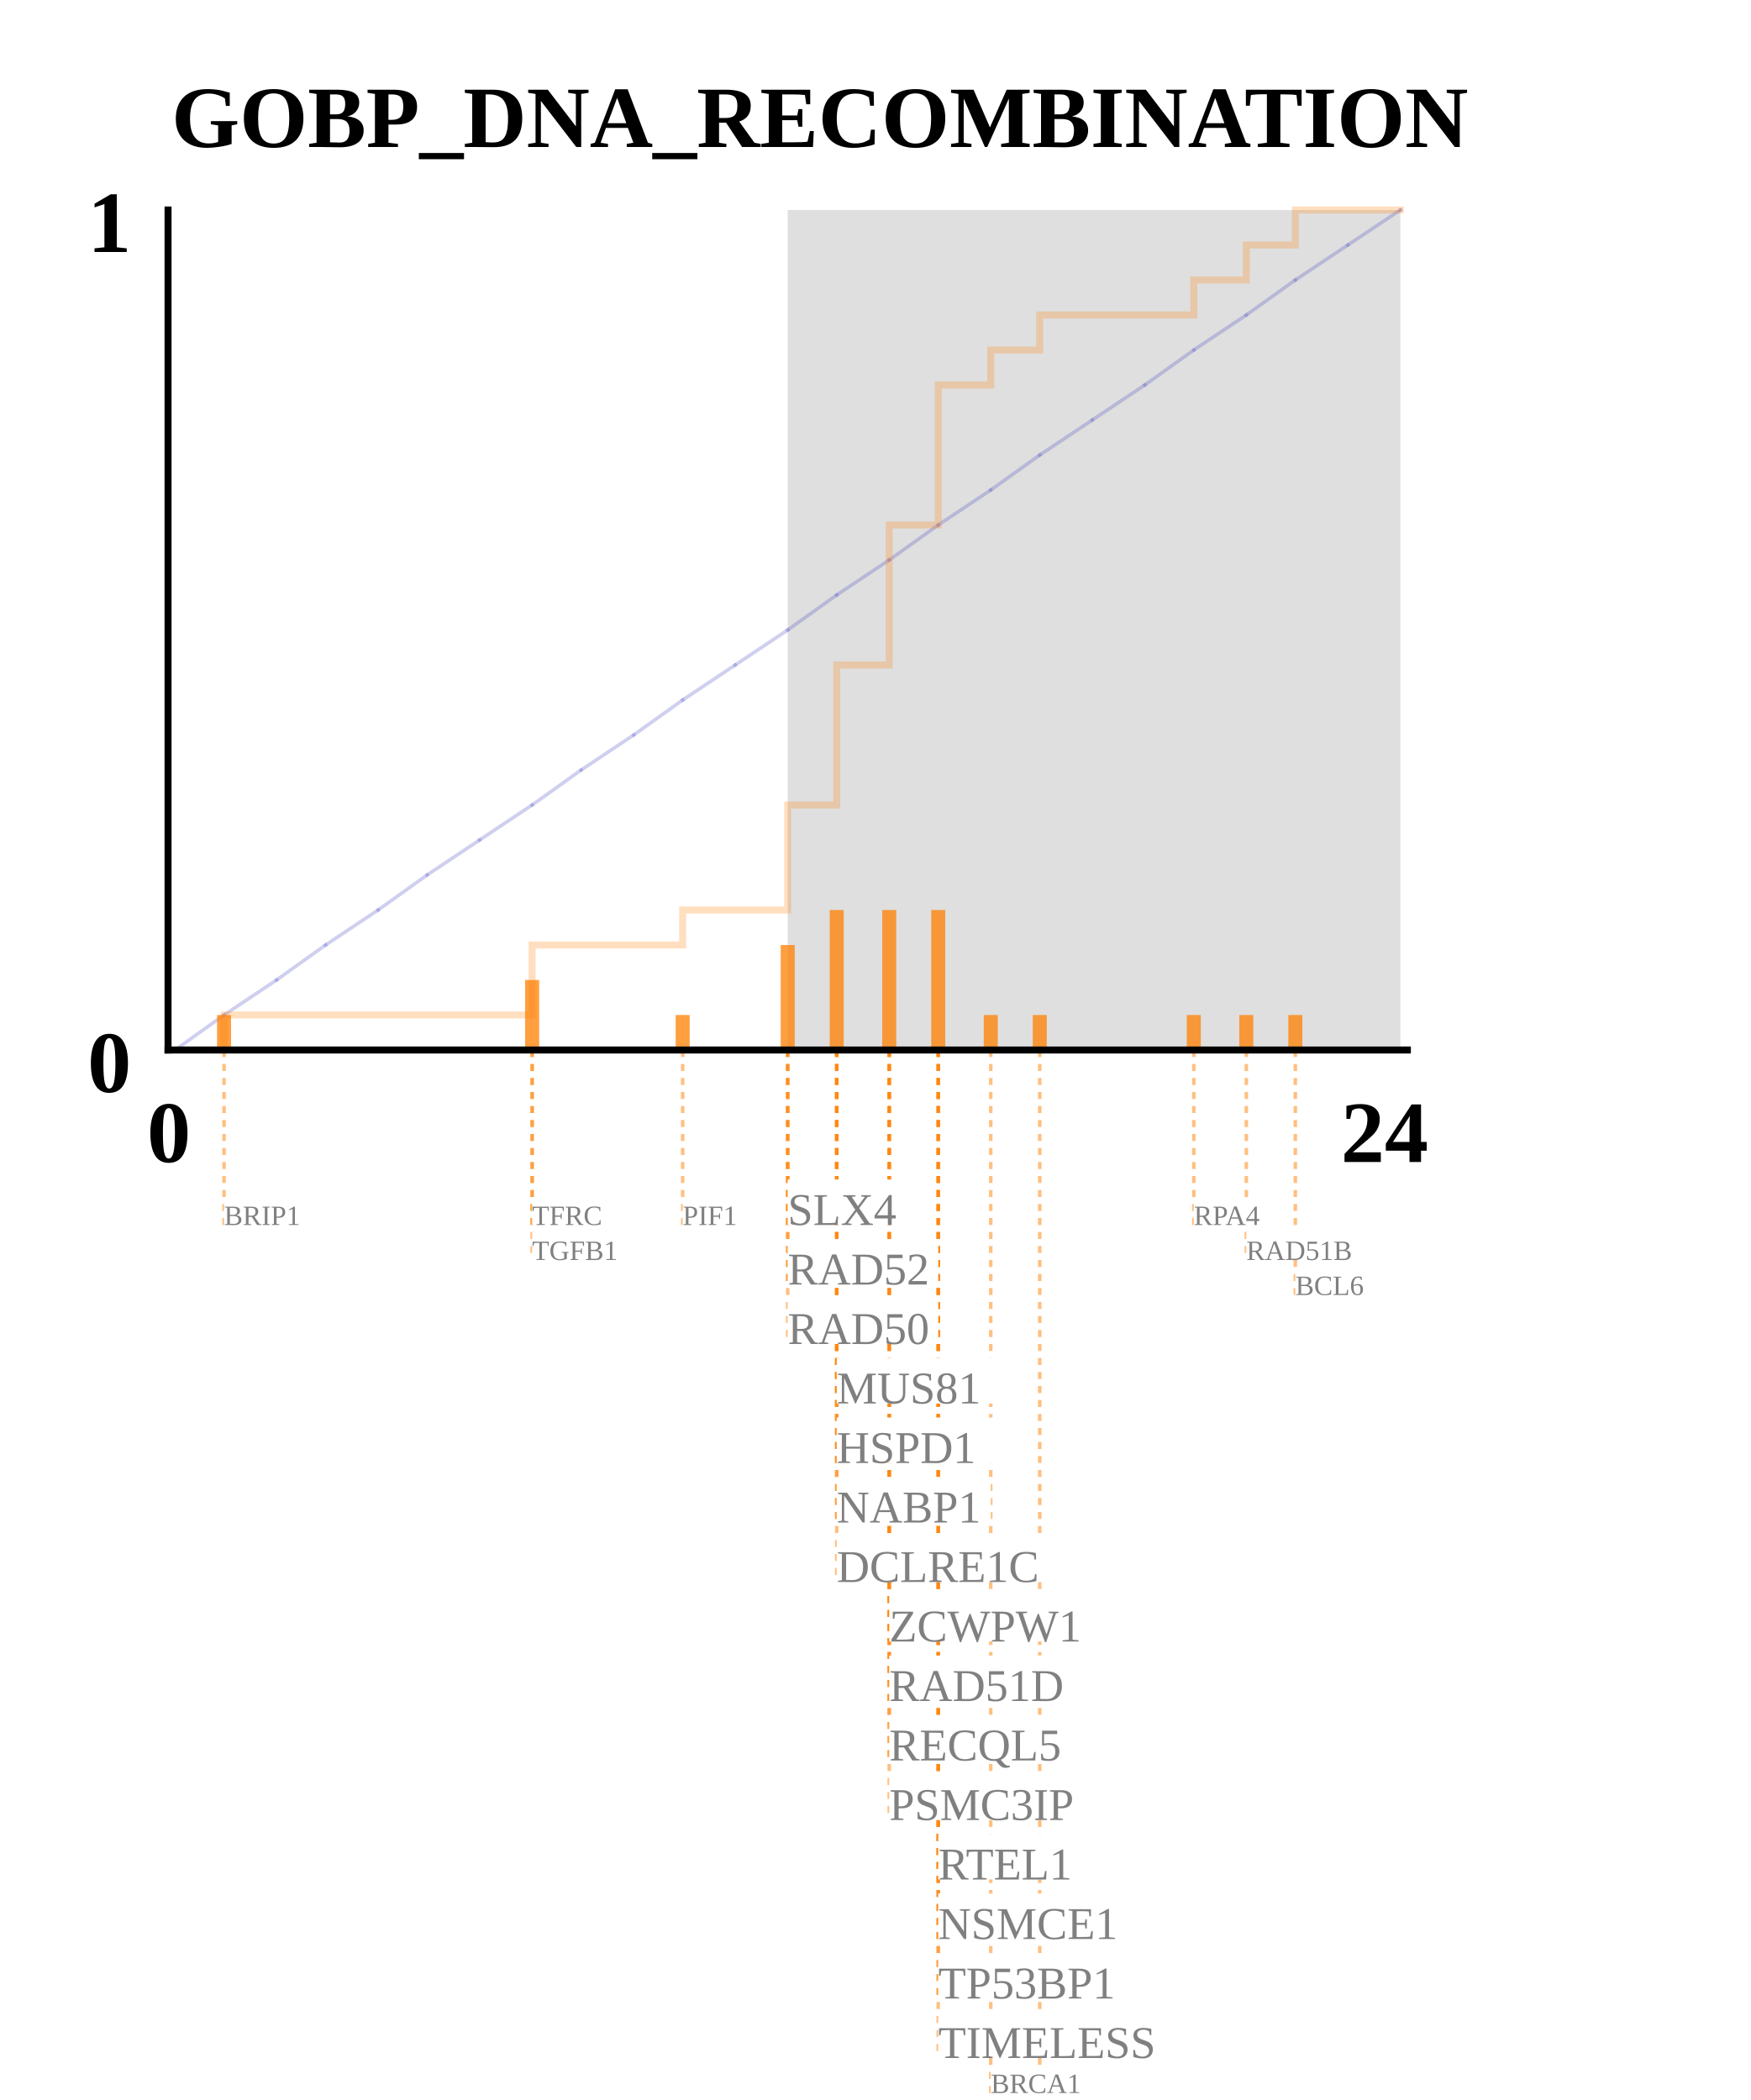
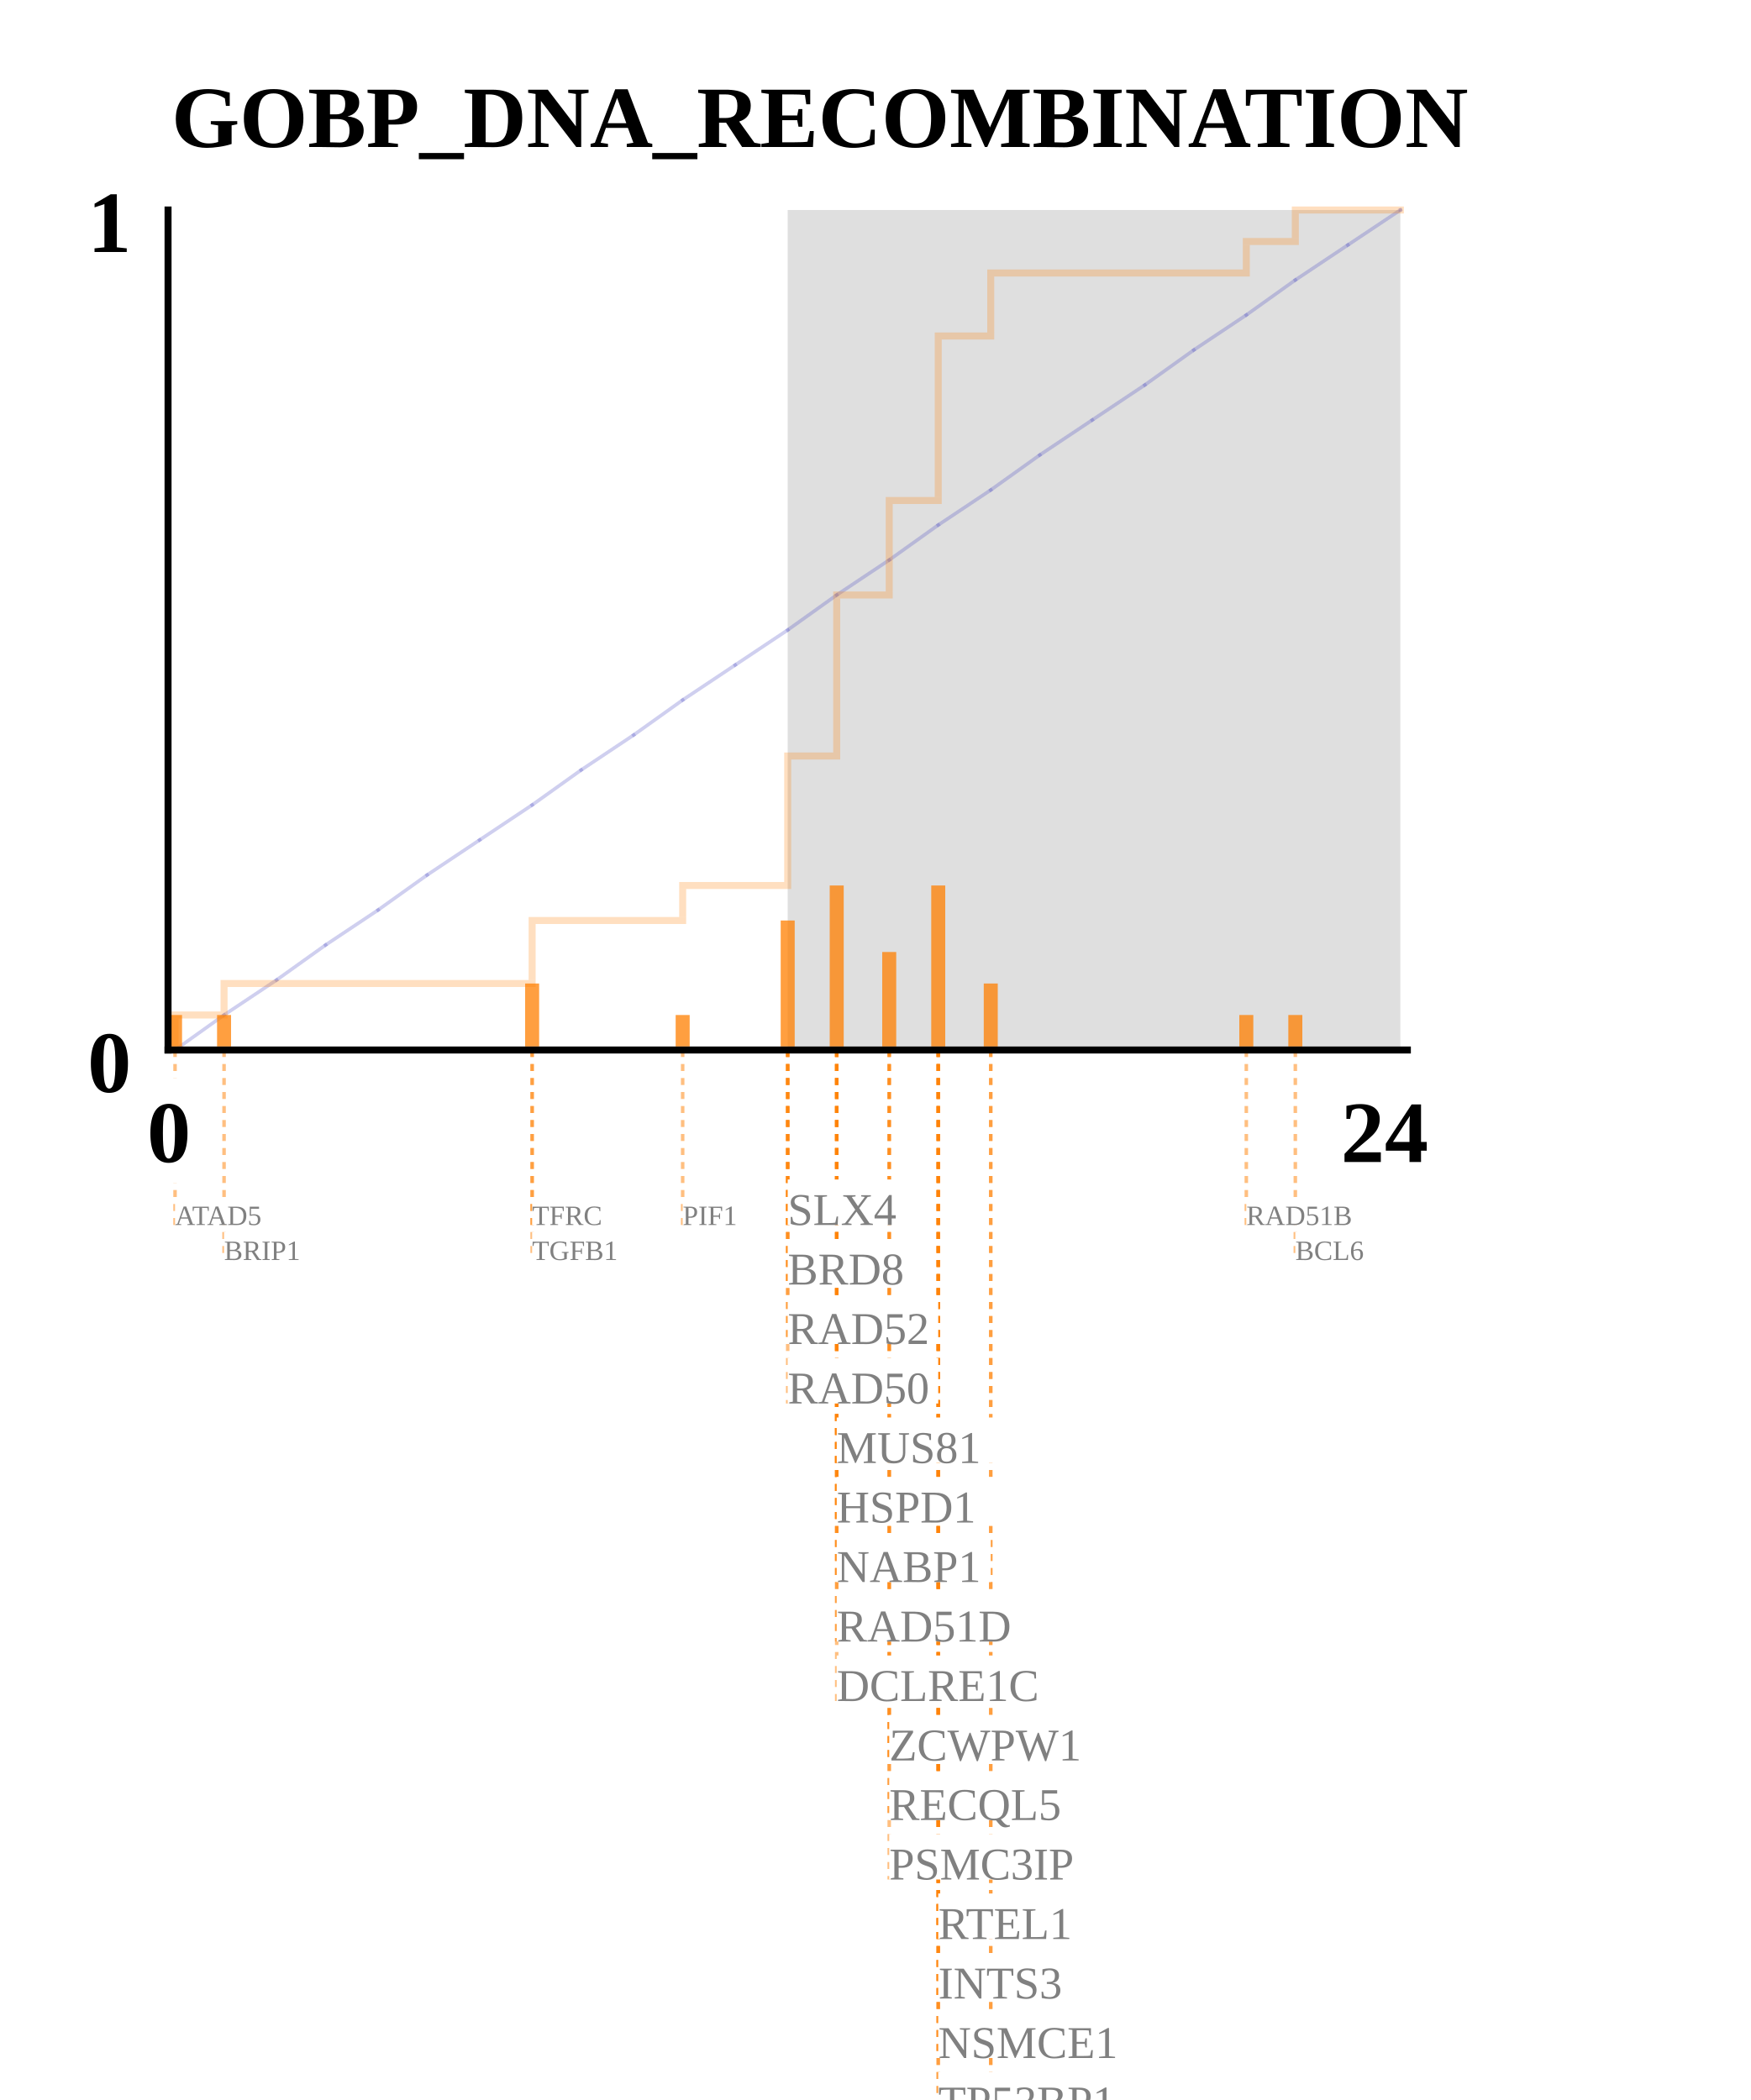
<svg xmlns="http://www.w3.org/2000/svg" height="158.75mm" version="1.1" viewBox="0 0 500 600" width="132.292mm" x="0mm" y="0mm">
  <rect height="1200" style="fill:rgb(255,255,255);stroke:none;" width="1000" x="0" y="0" />
  <rect height="240" style="fill:rgb(191,191,191);fill-opacity:0.498;stroke:none;" width="175" x="225" y="60" />
  <line style="fill:none;stroke:rgb(63,63,191);stroke-opacity:0.247;stroke-miterlimit:10;stroke-linecap:square;" x1="50" x2="50" y1="300" y2="300" />
  <line style="fill:none;stroke:rgb(63,63,191);stroke-opacity:0.247;stroke-miterlimit:10;stroke-linecap:square;" x1="50" x2="64" y1="300" y2="290" />
  <line style="fill:none;stroke:rgb(63,63,191);stroke-opacity:0.247;stroke-miterlimit:10;stroke-linecap:square;" x1="64" x2="79" y1="290" y2="280" />
  <line style="fill:none;stroke:rgb(63,63,191);stroke-opacity:0.247;stroke-miterlimit:10;stroke-linecap:square;" x1="79" x2="93" y1="280" y2="270" />
  <line style="fill:none;stroke:rgb(63,63,191);stroke-opacity:0.247;stroke-miterlimit:10;stroke-linecap:square;" x1="93" x2="108" y1="270" y2="260" />
  <line style="fill:none;stroke:rgb(63,63,191);stroke-opacity:0.247;stroke-miterlimit:10;stroke-linecap:square;" x1="108" x2="122" y1="260" y2="250" />
  <line style="fill:none;stroke:rgb(63,63,191);stroke-opacity:0.247;stroke-miterlimit:10;stroke-linecap:square;" x1="122" x2="137" y1="250" y2="240" />
  <line style="fill:none;stroke:rgb(63,63,191);stroke-opacity:0.247;stroke-miterlimit:10;stroke-linecap:square;" x1="137" x2="152" y1="240" y2="230" />
  <line style="fill:none;stroke:rgb(63,63,191);stroke-opacity:0.247;stroke-miterlimit:10;stroke-linecap:square;" x1="152" x2="166" y1="230" y2="220" />
  <line style="fill:none;stroke:rgb(63,63,191);stroke-opacity:0.247;stroke-miterlimit:10;stroke-linecap:square;" x1="166" x2="181" y1="220" y2="210" />
  <line style="fill:none;stroke:rgb(63,63,191);stroke-opacity:0.247;stroke-miterlimit:10;stroke-linecap:square;" x1="181" x2="195" y1="210" y2="200" />
  <line style="fill:none;stroke:rgb(63,63,191);stroke-opacity:0.247;stroke-miterlimit:10;stroke-linecap:square;" x1="195" x2="210" y1="200" y2="190" />
  <line style="fill:none;stroke:rgb(63,63,191);stroke-opacity:0.247;stroke-miterlimit:10;stroke-linecap:square;" x1="210" x2="225" y1="190" y2="180" />
  <line style="fill:none;stroke:rgb(63,63,191);stroke-opacity:0.247;stroke-miterlimit:10;stroke-linecap:square;" x1="225" x2="239" y1="180" y2="170" />
  <line style="fill:none;stroke:rgb(63,63,191);stroke-opacity:0.247;stroke-miterlimit:10;stroke-linecap:square;" x1="239" x2="254" y1="170" y2="160" />
  <line style="fill:none;stroke:rgb(63,63,191);stroke-opacity:0.247;stroke-miterlimit:10;stroke-linecap:square;" x1="254" x2="268" y1="160" y2="150" />
  <line style="fill:none;stroke:rgb(63,63,191);stroke-opacity:0.247;stroke-miterlimit:10;stroke-linecap:square;" x1="268" x2="283" y1="150" y2="140" />
  <line style="fill:none;stroke:rgb(63,63,191);stroke-opacity:0.247;stroke-miterlimit:10;stroke-linecap:square;" x1="283" x2="297" y1="140" y2="130" />
  <line style="fill:none;stroke:rgb(63,63,191);stroke-opacity:0.247;stroke-miterlimit:10;stroke-linecap:square;" x1="297" x2="312" y1="130" y2="120" />
  <line style="fill:none;stroke:rgb(63,63,191);stroke-opacity:0.247;stroke-miterlimit:10;stroke-linecap:square;" x1="312" x2="327" y1="120" y2="110" />
  <line style="fill:none;stroke:rgb(63,63,191);stroke-opacity:0.247;stroke-miterlimit:10;stroke-linecap:square;" x1="327" x2="341" y1="110" y2="100" />
  <line style="fill:none;stroke:rgb(63,63,191);stroke-opacity:0.247;stroke-miterlimit:10;stroke-linecap:square;" x1="341" x2="356" y1="100" y2="90" />
  <line style="fill:none;stroke:rgb(63,63,191);stroke-opacity:0.247;stroke-miterlimit:10;stroke-linecap:square;" x1="356" x2="370" y1="90" y2="80" />
  <line style="fill:none;stroke:rgb(63,63,191);stroke-opacity:0.247;stroke-miterlimit:10;stroke-linecap:square;" x1="370" x2="385" y1="80" y2="70" />
  <line style="fill:none;stroke:rgb(63,63,191);stroke-opacity:0.247;stroke-miterlimit:10;stroke-linecap:square;" x1="385" x2="400" y1="70" y2="60" />
  <line style="fill:none;stroke:rgb(63,63,191);stroke-opacity:0.247;stroke-miterlimit:10;stroke-linecap:square;" x1="400" x2="400" y1="60" y2="60" />
-   <rect height="10" style="fill:rgb(255,127,0);fill-opacity:0.749;stroke:none;" width="4" x="62" y="290" />
-   <line style="fill:none;stroke:rgb(255,127,0);stroke-opacity:0.247;stroke-width:2;stroke-miterlimit:10;stroke-linecap:square;" x1="50" x2="64" y1="300" y2="300" />
-   <line style="fill:none;stroke:rgb(255,127,0);stroke-opacity:0.247;stroke-width:2;stroke-miterlimit:10;stroke-linecap:square;" x1="64" x2="64" y1="298" y2="292" />
-   <rect height="20" style="fill:rgb(255,127,0);fill-opacity:0.749;stroke:none;" width="4" x="150" y="280" />
-   <line style="fill:none;stroke:rgb(255,127,0);stroke-opacity:0.247;stroke-width:2;stroke-miterlimit:10;stroke-linecap:square;" x1="64" x2="152" y1="290" y2="290" />
-   <line style="fill:none;stroke:rgb(255,127,0);stroke-opacity:0.247;stroke-width:2;stroke-miterlimit:10;stroke-linecap:square;" x1="152" x2="152" y1="288" y2="272" />
-   <rect height="10" style="fill:rgb(255,127,0);fill-opacity:0.749;stroke:none;" width="4" x="193" y="290" />
-   <line style="fill:none;stroke:rgb(255,127,0);stroke-opacity:0.247;stroke-width:2;stroke-miterlimit:10;stroke-linecap:square;" x1="152" x2="195" y1="270" y2="270" />
-   <line style="fill:none;stroke:rgb(255,127,0);stroke-opacity:0.247;stroke-width:2;stroke-miterlimit:10;stroke-linecap:square;" x1="195" x2="195" y1="268" y2="262" />
-   <rect height="30" style="fill:rgb(255,127,0);fill-opacity:0.749;stroke:none;" width="4" x="223" y="270" />
-   <line style="fill:none;stroke:rgb(255,127,0);stroke-opacity:0.247;stroke-width:2;stroke-miterlimit:10;stroke-linecap:square;" x1="195" x2="225" y1="260" y2="260" />
-   <line style="fill:none;stroke:rgb(255,127,0);stroke-opacity:0.247;stroke-width:2;stroke-miterlimit:10;stroke-linecap:square;" x1="225" x2="225" y1="258" y2="232" />
-   <rect height="40" style="fill:rgb(255,127,0);fill-opacity:0.749;stroke:none;" width="4" x="237" y="260" />
-   <line style="fill:none;stroke:rgb(255,127,0);stroke-opacity:0.247;stroke-width:2;stroke-miterlimit:10;stroke-linecap:square;" x1="225" x2="239" y1="230" y2="230" />
-   <line style="fill:none;stroke:rgb(255,127,0);stroke-opacity:0.247;stroke-width:2;stroke-miterlimit:10;stroke-linecap:square;" x1="239" x2="239" y1="228" y2="192" />
-   <rect height="40" style="fill:rgb(255,127,0);fill-opacity:0.749;stroke:none;" width="4" x="252" y="260" />
-   <line style="fill:none;stroke:rgb(255,127,0);stroke-opacity:0.247;stroke-width:2;stroke-miterlimit:10;stroke-linecap:square;" x1="239" x2="254" y1="190" y2="190" />
-   <line style="fill:none;stroke:rgb(255,127,0);stroke-opacity:0.247;stroke-width:2;stroke-miterlimit:10;stroke-linecap:square;" x1="254" x2="254" y1="188" y2="152" />
-   <rect height="40" style="fill:rgb(255,127,0);fill-opacity:0.749;stroke:none;" width="4" x="266" y="260" />
-   <line style="fill:none;stroke:rgb(255,127,0);stroke-opacity:0.247;stroke-width:2;stroke-miterlimit:10;stroke-linecap:square;" x1="254" x2="268" y1="150" y2="150" />
-   <line style="fill:none;stroke:rgb(255,127,0);stroke-opacity:0.247;stroke-width:2;stroke-miterlimit:10;stroke-linecap:square;" x1="268" x2="268" y1="148" y2="112" />
-   <rect height="10" style="fill:rgb(255,127,0);fill-opacity:0.749;stroke:none;" width="4" x="281" y="290" />
-   <line style="fill:none;stroke:rgb(255,127,0);stroke-opacity:0.247;stroke-width:2;stroke-miterlimit:10;stroke-linecap:square;" x1="268" x2="283" y1="110" y2="110" />
-   <line style="fill:none;stroke:rgb(255,127,0);stroke-opacity:0.247;stroke-width:2;stroke-miterlimit:10;stroke-linecap:square;" x1="283" x2="283" y1="108" y2="102" />
-   <rect height="10" style="fill:rgb(255,127,0);fill-opacity:0.749;stroke:none;" width="4" x="295" y="290" />
-   <line style="fill:none;stroke:rgb(255,127,0);stroke-opacity:0.247;stroke-width:2;stroke-miterlimit:10;stroke-linecap:square;" x1="283" x2="297" y1="100" y2="100" />
-   <line style="fill:none;stroke:rgb(255,127,0);stroke-opacity:0.247;stroke-width:2;stroke-miterlimit:10;stroke-linecap:square;" x1="297" x2="297" y1="98" y2="92" />
-   <rect height="10" style="fill:rgb(255,127,0);fill-opacity:0.749;stroke:none;" width="4" x="339" y="290" />
-   <line style="fill:none;stroke:rgb(255,127,0);stroke-opacity:0.247;stroke-width:2;stroke-miterlimit:10;stroke-linecap:square;" x1="297" x2="341" y1="90" y2="90" />
-   <line style="fill:none;stroke:rgb(255,127,0);stroke-opacity:0.247;stroke-width:2;stroke-miterlimit:10;stroke-linecap:square;" x1="341" x2="341" y1="88" y2="82" />
-   <rect height="10" style="fill:rgb(255,127,0);fill-opacity:0.749;stroke:none;" width="4" x="354" y="290" />
-   <line style="fill:none;stroke:rgb(255,127,0);stroke-opacity:0.247;stroke-width:2;stroke-miterlimit:10;stroke-linecap:square;" x1="341" x2="356" y1="80" y2="80" />
-   <line style="fill:none;stroke:rgb(255,127,0);stroke-opacity:0.247;stroke-width:2;stroke-miterlimit:10;stroke-linecap:square;" x1="356" x2="356" y1="78" y2="72" />
-   <rect height="10" style="fill:rgb(255,127,0);fill-opacity:0.749;stroke:none;" width="4" x="368" y="290" />
-   <line style="fill:none;stroke:rgb(255,127,0);stroke-opacity:0.247;stroke-width:2;stroke-miterlimit:10;stroke-linecap:square;" x1="356" x2="370" y1="70" y2="70" />
-   <line style="fill:none;stroke:rgb(255,127,0);stroke-opacity:0.247;stroke-width:2;stroke-miterlimit:10;stroke-linecap:square;" x1="370" x2="370" y1="68" y2="62" />
+   <rect height="9" style="fill:rgb(255,127,0);fill-opacity:0.749;stroke:none;" width="4" x="48" y="290" />
+   <line style="fill:none;stroke:rgb(255,127,0);stroke-opacity:0.247;stroke-width:2;stroke-miterlimit:10;stroke-linecap:square;" x1="50" x2="50" y1="300" y2="300" />
+   <line style="fill:none;stroke:rgb(255,127,0);stroke-opacity:0.247;stroke-width:2;stroke-miterlimit:10;stroke-linecap:square;" x1="50" x2="50" y1="298" y2="292" />
+   <rect height="9" style="fill:rgb(255,127,0);fill-opacity:0.749;stroke:none;" width="4" x="62" y="290" />
+   <line style="fill:none;stroke:rgb(255,127,0);stroke-opacity:0.247;stroke-width:2;stroke-miterlimit:10;stroke-linecap:square;" x1="50" x2="64" y1="290" y2="290" />
+   <line style="fill:none;stroke:rgb(255,127,0);stroke-opacity:0.247;stroke-width:2;stroke-miterlimit:10;stroke-linecap:square;" x1="64" x2="64" y1="288" y2="283" />
+   <rect height="18" style="fill:rgb(255,127,0);fill-opacity:0.749;stroke:none;" width="4" x="150" y="281" />
+   <line style="fill:none;stroke:rgb(255,127,0);stroke-opacity:0.247;stroke-width:2;stroke-miterlimit:10;stroke-linecap:square;" x1="64" x2="152" y1="281" y2="281" />
+   <line style="fill:none;stroke:rgb(255,127,0);stroke-opacity:0.247;stroke-width:2;stroke-miterlimit:10;stroke-linecap:square;" x1="152" x2="152" y1="279" y2="265" />
+   <rect height="9" style="fill:rgb(255,127,0);fill-opacity:0.749;stroke:none;" width="4" x="193" y="290" />
+   <line style="fill:none;stroke:rgb(255,127,0);stroke-opacity:0.247;stroke-width:2;stroke-miterlimit:10;stroke-linecap:square;" x1="152" x2="195" y1="263" y2="263" />
+   <line style="fill:none;stroke:rgb(255,127,0);stroke-opacity:0.247;stroke-width:2;stroke-miterlimit:10;stroke-linecap:square;" x1="195" x2="195" y1="261" y2="255" />
+   <rect height="36" style="fill:rgb(255,127,0);fill-opacity:0.749;stroke:none;" width="4" x="223" y="263" />
+   <line style="fill:none;stroke:rgb(255,127,0);stroke-opacity:0.247;stroke-width:2;stroke-miterlimit:10;stroke-linecap:square;" x1="195" x2="225" y1="253" y2="253" />
+   <line style="fill:none;stroke:rgb(255,127,0);stroke-opacity:0.247;stroke-width:2;stroke-miterlimit:10;stroke-linecap:square;" x1="225" x2="225" y1="251" y2="218" />
+   <rect height="46" style="fill:rgb(255,127,0);fill-opacity:0.749;stroke:none;" width="4" x="237" y="253" />
+   <line style="fill:none;stroke:rgb(255,127,0);stroke-opacity:0.247;stroke-width:2;stroke-miterlimit:10;stroke-linecap:square;" x1="225" x2="239" y1="216" y2="216" />
+   <line style="fill:none;stroke:rgb(255,127,0);stroke-opacity:0.247;stroke-width:2;stroke-miterlimit:10;stroke-linecap:square;" x1="239" x2="239" y1="214" y2="172" />
+   <rect height="27" style="fill:rgb(255,127,0);fill-opacity:0.749;stroke:none;" width="4" x="252" y="272" />
+   <line style="fill:none;stroke:rgb(255,127,0);stroke-opacity:0.247;stroke-width:2;stroke-miterlimit:10;stroke-linecap:square;" x1="239" x2="254" y1="170" y2="170" />
+   <line style="fill:none;stroke:rgb(255,127,0);stroke-opacity:0.247;stroke-width:2;stroke-miterlimit:10;stroke-linecap:square;" x1="254" x2="254" y1="168" y2="145" />
+   <rect height="46" style="fill:rgb(255,127,0);fill-opacity:0.749;stroke:none;" width="4" x="266" y="253" />
+   <line style="fill:none;stroke:rgb(255,127,0);stroke-opacity:0.247;stroke-width:2;stroke-miterlimit:10;stroke-linecap:square;" x1="254" x2="268" y1="143" y2="143" />
+   <line style="fill:none;stroke:rgb(255,127,0);stroke-opacity:0.247;stroke-width:2;stroke-miterlimit:10;stroke-linecap:square;" x1="268" x2="268" y1="141" y2="98" />
+   <rect height="18" style="fill:rgb(255,127,0);fill-opacity:0.749;stroke:none;" width="4" x="281" y="281" />
+   <line style="fill:none;stroke:rgb(255,127,0);stroke-opacity:0.247;stroke-width:2;stroke-miterlimit:10;stroke-linecap:square;" x1="268" x2="283" y1="96" y2="96" />
+   <line style="fill:none;stroke:rgb(255,127,0);stroke-opacity:0.247;stroke-width:2;stroke-miterlimit:10;stroke-linecap:square;" x1="283" x2="283" y1="94" y2="80" />
+   <rect height="9" style="fill:rgb(255,127,0);fill-opacity:0.749;stroke:none;" width="4" x="354" y="290" />
+   <line style="fill:none;stroke:rgb(255,127,0);stroke-opacity:0.247;stroke-width:2;stroke-miterlimit:10;stroke-linecap:square;" x1="283" x2="356" y1="78" y2="78" />
+   <line style="fill:none;stroke:rgb(255,127,0);stroke-opacity:0.247;stroke-width:2;stroke-miterlimit:10;stroke-linecap:square;" x1="356" x2="356" y1="76" y2="71" />
+   <rect height="9" style="fill:rgb(255,127,0);fill-opacity:0.749;stroke:none;" width="4" x="368" y="290" />
+   <line style="fill:none;stroke:rgb(255,127,0);stroke-opacity:0.247;stroke-width:2;stroke-miterlimit:10;stroke-linecap:square;" x1="356" x2="370" y1="69" y2="69" />
+   <line style="fill:none;stroke:rgb(255,127,0);stroke-opacity:0.247;stroke-width:2;stroke-miterlimit:10;stroke-linecap:square;" x1="370" x2="370" y1="67" y2="62" />
  <line style="fill:none;stroke:rgb(255,127,0);stroke-opacity:0.247;stroke-width:2;stroke-miterlimit:10;stroke-linecap:square;" x1="370" x2="400" y1="60" y2="60" />
-   <line style="fill:none;stroke:rgb(255,127,0);stroke-opacity:0.498;stroke-miterlimit:2;stroke-dasharray:2;" x1="64" x2="64" y1="300" y2="350" />
+   <line style="fill:none;stroke:rgb(255,127,0);stroke-opacity:0.498;stroke-miterlimit:2;stroke-dasharray:2;" x1="50" x2="50" y1="300" y2="350" />
+   <line style="fill:none;stroke:rgb(255,127,0);stroke-opacity:0.498;stroke-miterlimit:2;stroke-dasharray:2;" x1="64" x2="64" y1="300" y2="360" />
  <line style="fill:none;stroke:rgb(255,127,0);stroke-opacity:0.498;stroke-miterlimit:2;stroke-dasharray:2;" x1="152" x2="152" y1="300" y2="350" />
  <line style="fill:none;stroke:rgb(255,127,0);stroke-opacity:0.498;stroke-miterlimit:2;stroke-dasharray:2;" x1="152" x2="152" y1="300" y2="360" />
  <line style="fill:none;stroke:rgb(255,127,0);stroke-opacity:0.498;stroke-miterlimit:2;stroke-dasharray:2;" x1="195" x2="195" y1="300" y2="350" />
  <line style="fill:none;stroke:rgb(255,127,0);stroke-opacity:0.498;stroke-miterlimit:2;stroke-dasharray:2;" x1="225" x2="225" y1="300" y2="350" />
  <line style="fill:none;stroke:rgb(255,127,0);stroke-opacity:0.498;stroke-miterlimit:2;stroke-dasharray:2;" x1="225" x2="225" y1="300" y2="367" />
  <line style="fill:none;stroke:rgb(255,127,0);stroke-opacity:0.498;stroke-miterlimit:2;stroke-dasharray:2;" x1="225" x2="225" y1="300" y2="384" />
-   <line style="fill:none;stroke:rgb(255,127,0);stroke-opacity:0.498;stroke-miterlimit:2;stroke-dasharray:2;" x1="239" x2="239" y1="300" y2="401" />
+   <line style="fill:none;stroke:rgb(255,127,0);stroke-opacity:0.498;stroke-miterlimit:2;stroke-dasharray:2;" x1="225" x2="225" y1="300" y2="401" />
  <line style="fill:none;stroke:rgb(255,127,0);stroke-opacity:0.498;stroke-miterlimit:2;stroke-dasharray:2;" x1="239" x2="239" y1="300" y2="418" />
  <line style="fill:none;stroke:rgb(255,127,0);stroke-opacity:0.498;stroke-miterlimit:2;stroke-dasharray:2;" x1="239" x2="239" y1="300" y2="435" />
  <line style="fill:none;stroke:rgb(255,127,0);stroke-opacity:0.498;stroke-miterlimit:2;stroke-dasharray:2;" x1="239" x2="239" y1="300" y2="452" />
-   <line style="fill:none;stroke:rgb(255,127,0);stroke-opacity:0.498;stroke-miterlimit:2;stroke-dasharray:2;" x1="254" x2="254" y1="300" y2="469" />
-   <line style="fill:none;stroke:rgb(255,127,0);stroke-opacity:0.498;stroke-miterlimit:2;stroke-dasharray:2;" x1="254" x2="254" y1="300" y2="486" />
+   <line style="fill:none;stroke:rgb(255,127,0);stroke-opacity:0.498;stroke-miterlimit:2;stroke-dasharray:2;" x1="239" x2="239" y1="300" y2="469" />
+   <line style="fill:none;stroke:rgb(255,127,0);stroke-opacity:0.498;stroke-miterlimit:2;stroke-dasharray:2;" x1="239" x2="239" y1="300" y2="486" />
  <line style="fill:none;stroke:rgb(255,127,0);stroke-opacity:0.498;stroke-miterlimit:2;stroke-dasharray:2;" x1="254" x2="254" y1="300" y2="503" />
  <line style="fill:none;stroke:rgb(255,127,0);stroke-opacity:0.498;stroke-miterlimit:2;stroke-dasharray:2;" x1="254" x2="254" y1="300" y2="520" />
-   <line style="fill:none;stroke:rgb(255,127,0);stroke-opacity:0.498;stroke-miterlimit:2;stroke-dasharray:2;" x1="268" x2="268" y1="300" y2="537" />
+   <line style="fill:none;stroke:rgb(255,127,0);stroke-opacity:0.498;stroke-miterlimit:2;stroke-dasharray:2;" x1="254" x2="254" y1="300" y2="537" />
  <line style="fill:none;stroke:rgb(255,127,0);stroke-opacity:0.498;stroke-miterlimit:2;stroke-dasharray:2;" x1="268" x2="268" y1="300" y2="554" />
  <line style="fill:none;stroke:rgb(255,127,0);stroke-opacity:0.498;stroke-miterlimit:2;stroke-dasharray:2;" x1="268" x2="268" y1="300" y2="571" />
  <line style="fill:none;stroke:rgb(255,127,0);stroke-opacity:0.498;stroke-miterlimit:2;stroke-dasharray:2;" x1="268" x2="268" y1="300" y2="588" />
-   <line style="fill:none;stroke:rgb(255,127,0);stroke-opacity:0.498;stroke-miterlimit:2;stroke-dasharray:2;" x1="283" x2="283" y1="300" y2="598" />
-   <line style="fill:none;stroke:rgb(255,127,0);stroke-opacity:0.498;stroke-miterlimit:2;stroke-dasharray:2;" x1="297" x2="297" y1="300" y2="608" />
-   <line style="fill:none;stroke:rgb(255,127,0);stroke-opacity:0.498;stroke-miterlimit:2;stroke-dasharray:2;" x1="341" x2="341" y1="300" y2="350" />
-   <line style="fill:none;stroke:rgb(255,127,0);stroke-opacity:0.498;stroke-miterlimit:2;stroke-dasharray:2;" x1="356" x2="356" y1="300" y2="360" />
-   <line style="fill:none;stroke:rgb(255,127,0);stroke-opacity:0.498;stroke-miterlimit:2;stroke-dasharray:2;" x1="370" x2="370" y1="300" y2="370" />
+   <line style="fill:none;stroke:rgb(255,127,0);stroke-opacity:0.498;stroke-miterlimit:2;stroke-dasharray:2;" x1="268" x2="268" y1="300" y2="605" />
+   <line style="fill:none;stroke:rgb(255,127,0);stroke-opacity:0.498;stroke-miterlimit:2;stroke-dasharray:2;" x1="268" x2="268" y1="300" y2="622" />
+   <line style="fill:none;stroke:rgb(255,127,0);stroke-opacity:0.498;stroke-miterlimit:2;stroke-dasharray:2;" x1="283" x2="283" y1="300" y2="639" />
+   <line style="fill:none;stroke:rgb(255,127,0);stroke-opacity:0.498;stroke-miterlimit:2;stroke-dasharray:2;" x1="283" x2="283" y1="300" y2="656" />
+   <line style="fill:none;stroke:rgb(255,127,0);stroke-opacity:0.498;stroke-miterlimit:2;stroke-dasharray:2;" x1="356" x2="356" y1="300" y2="350" />
+   <line style="fill:none;stroke:rgb(255,127,0);stroke-opacity:0.498;stroke-miterlimit:2;stroke-dasharray:2;" x1="370" x2="370" y1="300" y2="360" />
  <line style="fill:none;stroke:rgb(0,0,0);stroke-width:2;stroke-miterlimit:10;stroke-linecap:square;" x1="48" x2="48" y1="60" y2="300" />
  <line style="fill:none;stroke:rgb(0,0,0);stroke-width:2;stroke-miterlimit:10;stroke-linecap:square;" x1="48" x2="402" y1="300" y2="300" />
  <rect height="30" style="fill:rgb(255,255,255);stroke:none;" width="17" x="42" y="308" />
  <text style="fill:rgb(0,0,0);stroke:none;font-size:25px;font-weight:bold;" x="42" y="332">0</text>
  <rect height="30" style="fill:rgb(255,255,255);stroke:none;" width="34" x="383" y="308" />
  <text style="fill:rgb(0,0,0);stroke:none;font-size:25px;font-weight:bold;" x="383" y="332">24</text>
  <text style="fill:rgb(0,0,0);stroke:none;font-size:25px;font-weight:bold;" x="25" y="312">0</text>
  <text style="fill:rgb(0,0,0);stroke:none;font-size:25px;font-weight:bold;" x="25" y="72">1</text>
  <text style="fill:rgb(0,0,0);stroke:none;font-size:25px;font-weight:bold;" x="49" y="42">GOBP_DNA_RECOMBINATION</text>
-   <rect height="8" style="fill:rgb(255,255,255);stroke:none;" width="23" x="64" y="342" />
-   <text style="fill:rgb(128,128,128);stroke:none;font-size:8px;" x="64" y="350">BRIP1</text>
+   <rect height="8" style="fill:rgb(255,255,255);stroke:none;" width="26" x="50" y="342" />
+   <text style="fill:rgb(128,128,128);stroke:none;font-size:8px;" x="50" y="350">ATAD5</text>
+   <rect height="8" style="fill:rgb(255,255,255);stroke:none;" width="23" x="64" y="352" />
+   <text style="fill:rgb(128,128,128);stroke:none;font-size:8px;" x="64" y="360">BRIP1</text>
  <rect height="8" style="fill:rgb(255,255,255);stroke:none;" width="22" x="152" y="342" />
  <text style="fill:rgb(128,128,128);stroke:none;font-size:8px;" x="152" y="350">TFRC</text>
  <rect height="8" style="fill:rgb(255,255,255);stroke:none;" width="26" x="152" y="352" />
  <text style="fill:rgb(128,128,128);stroke:none;font-size:8px;" x="152" y="360">TGFB1</text>
  <rect height="8" style="fill:rgb(255,255,255);stroke:none;" width="17" x="195" y="342" />
  <text style="fill:rgb(128,128,128);stroke:none;font-size:8px;" x="195" y="350">PIF1</text>
  <rect height="13" style="fill:rgb(255,255,255);stroke:none;" width="32" x="225" y="337" />
  <text style="fill:rgb(128,128,128);stroke:none;font-size:13px;" x="225" y="350">SLX4</text>
-   <rect height="13" style="fill:rgb(255,255,255);stroke:none;" width="43" x="225" y="354" />
-   <text style="fill:rgb(128,128,128);stroke:none;font-size:13px;" x="225" y="367">RAD52</text>
+   <rect height="13" style="fill:rgb(255,255,255);stroke:none;" width="35" x="225" y="354" />
+   <text style="fill:rgb(128,128,128);stroke:none;font-size:13px;" x="225" y="367">BRD8</text>
  <rect height="13" style="fill:rgb(255,255,255);stroke:none;" width="43" x="225" y="371" />
-   <text style="fill:rgb(128,128,128);stroke:none;font-size:13px;" x="225" y="384">RAD50</text>
-   <rect height="13" style="fill:rgb(255,255,255);stroke:none;" width="46" x="239" y="388" />
-   <text style="fill:rgb(128,128,128);stroke:none;font-size:13px;" x="239" y="401">MUS81</text>
-   <rect height="13" style="fill:rgb(255,255,255);stroke:none;" width="45" x="239" y="405" />
-   <text style="fill:rgb(128,128,128);stroke:none;font-size:13px;" x="239" y="418">HSPD1</text>
-   <rect height="13" style="fill:rgb(255,255,255);stroke:none;" width="44" x="239" y="422" />
-   <text style="fill:rgb(128,128,128);stroke:none;font-size:13px;" x="239" y="435">NABP1</text>
-   <rect height="13" style="fill:rgb(255,255,255);stroke:none;" width="59" x="239" y="439" />
-   <text style="fill:rgb(128,128,128);stroke:none;font-size:13px;" x="239" y="452">DCLRE1C</text>
-   <rect height="13" style="fill:rgb(255,255,255);stroke:none;" width="57" x="254" y="456" />
-   <text style="fill:rgb(128,128,128);stroke:none;font-size:13px;" x="254" y="469">ZCWPW1</text>
-   <rect height="13" style="fill:rgb(255,255,255);stroke:none;" width="53" x="254" y="473" />
-   <text style="fill:rgb(128,128,128);stroke:none;font-size:13px;" x="254" y="486">RAD51D</text>
-   <rect height="13" style="fill:rgb(255,255,255);stroke:none;" width="50" x="254" y="490" />
-   <text style="fill:rgb(128,128,128);stroke:none;font-size:13px;" x="254" y="503">RECQL5</text>
-   <rect height="13" style="fill:rgb(255,255,255);stroke:none;" width="56" x="254" y="507" />
-   <text style="fill:rgb(128,128,128);stroke:none;font-size:13px;" x="254" y="520">PSMC3IP</text>
-   <rect height="13" style="fill:rgb(255,255,255);stroke:none;" width="38" x="268" y="524" />
-   <text style="fill:rgb(128,128,128);stroke:none;font-size:13px;" x="268" y="537">RTEL1</text>
-   <rect height="13" style="fill:rgb(255,255,255);stroke:none;" width="55" x="268" y="541" />
-   <text style="fill:rgb(128,128,128);stroke:none;font-size:13px;" x="268" y="554">NSMCE1</text>
-   <rect height="13" style="fill:rgb(255,255,255);stroke:none;" width="56" x="268" y="558" />
-   <text style="fill:rgb(128,128,128);stroke:none;font-size:13px;" x="268" y="571">TP53BP1</text>
-   <rect height="13" style="fill:rgb(255,255,255);stroke:none;" width="62" x="268" y="575" />
-   <text style="fill:rgb(128,128,128);stroke:none;font-size:13px;" x="268" y="588">TIMELESS</text>
-   <rect height="8" style="fill:rgb(255,255,255);stroke:none;" width="27" x="283" y="590" />
-   <text style="fill:rgb(128,128,128);stroke:none;font-size:8px;" x="283" y="598">BRCA1</text>
-   <rect height="8" style="fill:rgb(255,255,255);stroke:none;" width="24" x="297" y="600" />
-   <text style="fill:rgb(128,128,128);stroke:none;font-size:8px;" x="297" y="608">GINS2</text>
-   <rect height="8" style="fill:rgb(255,255,255);stroke:none;" width="21" x="341" y="342" />
-   <text style="fill:rgb(128,128,128);stroke:none;font-size:8px;" x="341" y="350">RPA4</text>
-   <rect height="8" style="fill:rgb(255,255,255);stroke:none;" width="32" x="356" y="352" />
-   <text style="fill:rgb(128,128,128);stroke:none;font-size:8px;" x="356" y="360">RAD51B</text>
-   <rect height="8" style="fill:rgb(255,255,255);stroke:none;" width="20" x="370" y="362" />
-   <text style="fill:rgb(128,128,128);stroke:none;font-size:8px;" x="370" y="370">BCL6</text>
+   <text style="fill:rgb(128,128,128);stroke:none;font-size:13px;" x="225" y="384">RAD52</text>
+   <rect height="13" style="fill:rgb(255,255,255);stroke:none;" width="43" x="225" y="388" />
+   <text style="fill:rgb(128,128,128);stroke:none;font-size:13px;" x="225" y="401">RAD50</text>
+   <rect height="13" style="fill:rgb(255,255,255);stroke:none;" width="46" x="239" y="405" />
+   <text style="fill:rgb(128,128,128);stroke:none;font-size:13px;" x="239" y="418">MUS81</text>
+   <rect height="13" style="fill:rgb(255,255,255);stroke:none;" width="45" x="239" y="422" />
+   <text style="fill:rgb(128,128,128);stroke:none;font-size:13px;" x="239" y="435">HSPD1</text>
+   <rect height="13" style="fill:rgb(255,255,255);stroke:none;" width="44" x="239" y="439" />
+   <text style="fill:rgb(128,128,128);stroke:none;font-size:13px;" x="239" y="452">NABP1</text>
+   <rect height="13" style="fill:rgb(255,255,255);stroke:none;" width="53" x="239" y="456" />
+   <text style="fill:rgb(128,128,128);stroke:none;font-size:13px;" x="239" y="469">RAD51D</text>
+   <rect height="13" style="fill:rgb(255,255,255);stroke:none;" width="59" x="239" y="473" />
+   <text style="fill:rgb(128,128,128);stroke:none;font-size:13px;" x="239" y="486">DCLRE1C</text>
+   <rect height="13" style="fill:rgb(255,255,255);stroke:none;" width="57" x="254" y="490" />
+   <text style="fill:rgb(128,128,128);stroke:none;font-size:13px;" x="254" y="503">ZCWPW1</text>
+   <rect height="13" style="fill:rgb(255,255,255);stroke:none;" width="50" x="254" y="507" />
+   <text style="fill:rgb(128,128,128);stroke:none;font-size:13px;" x="254" y="520">RECQL5</text>
+   <rect height="13" style="fill:rgb(255,255,255);stroke:none;" width="56" x="254" y="524" />
+   <text style="fill:rgb(128,128,128);stroke:none;font-size:13px;" x="254" y="537">PSMC3IP</text>
+   <rect height="13" style="fill:rgb(255,255,255);stroke:none;" width="38" x="268" y="541" />
+   <text style="fill:rgb(128,128,128);stroke:none;font-size:13px;" x="268" y="554">RTEL1</text>
+   <rect height="13" style="fill:rgb(255,255,255);stroke:none;" width="37" x="268" y="558" />
+   <text style="fill:rgb(128,128,128);stroke:none;font-size:13px;" x="268" y="571">INTS3</text>
+   <rect height="13" style="fill:rgb(255,255,255);stroke:none;" width="55" x="268" y="575" />
+   <text style="fill:rgb(128,128,128);stroke:none;font-size:13px;" x="268" y="588">NSMCE1</text>
+   <rect height="13" style="fill:rgb(255,255,255);stroke:none;" width="56" x="268" y="592" />
+   <text style="fill:rgb(128,128,128);stroke:none;font-size:13px;" x="268" y="605">TP53BP1</text>
+   <rect height="13" style="fill:rgb(255,255,255);stroke:none;" width="62" x="268" y="609" />
+   <text style="fill:rgb(128,128,128);stroke:none;font-size:13px;" x="268" y="622">TIMELESS</text>
+   <rect height="13" style="fill:rgb(255,255,255);stroke:none;" width="43" x="283" y="626" />
+   <text style="fill:rgb(128,128,128);stroke:none;font-size:13px;" x="283" y="639">BRCA1</text>
+   <rect height="13" style="fill:rgb(255,255,255);stroke:none;" width="40" x="283" y="643" />
+   <text style="fill:rgb(128,128,128);stroke:none;font-size:13px;" x="283" y="656">GINS2</text>
+   <rect height="8" style="fill:rgb(255,255,255);stroke:none;" width="32" x="356" y="342" />
+   <text style="fill:rgb(128,128,128);stroke:none;font-size:8px;" x="356" y="350">RAD51B</text>
+   <rect height="8" style="fill:rgb(255,255,255);stroke:none;" width="20" x="370" y="352" />
+   <text style="fill:rgb(128,128,128);stroke:none;font-size:8px;" x="370" y="360">BCL6</text>
</svg>
